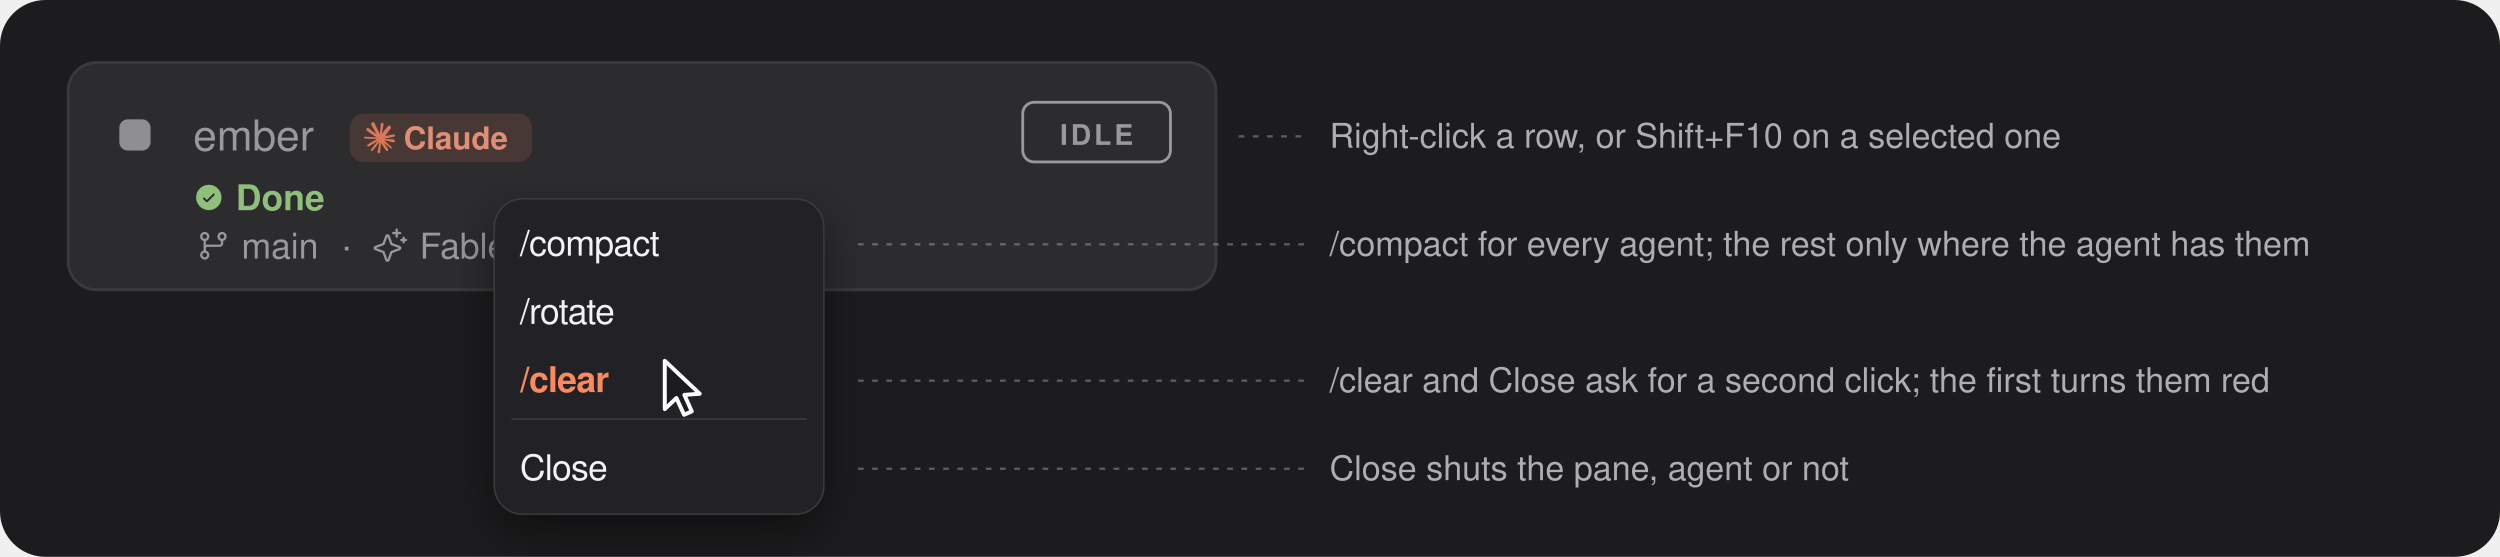
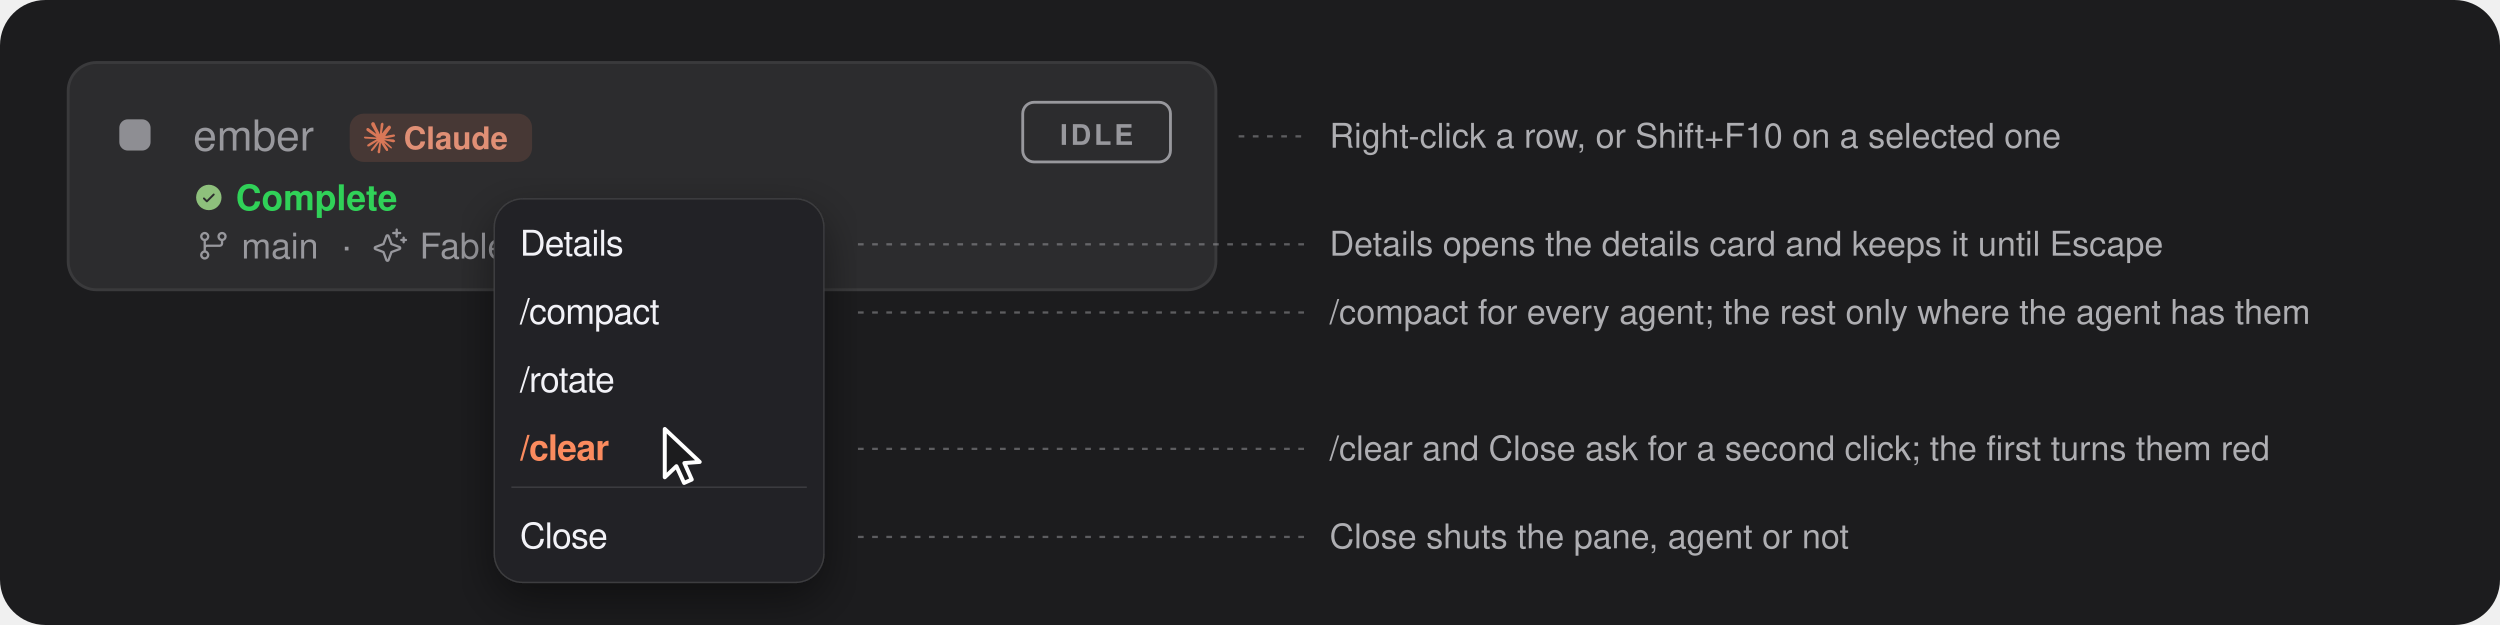
- <svg xmlns="http://www.w3.org/2000/svg" viewBox="0 0 880 196" width="880" role="img" aria-label="An idle card with its right-click menu open: /compact, /rotate, /clear, then Close">
+ <svg xmlns="http://www.w3.org/2000/svg" viewBox="0 0 880 220" width="880" role="img" aria-label="An idle card with its right-click menu open: Details, /compact, /rotate, /clear, then Close">
  <defs>
    <filter id="drop" x="-10%" y="-10%" width="120%" height="130%">
      <feDropShadow dx="0" dy="6" stdDeviation="8" flood-color="#000000" flood-opacity="0.45" />
    </filter>
  </defs>
-   <rect width="880" height="196" rx="16" fill="#1c1c1e" />
+   <rect width="880" height="220" rx="16" fill="#1c1c1e" />
  <rect x="24" y="22" width="404" height="80" rx="10" fill="#2c2c2e" stroke="#3a3a3c" />
  <rect x="42" y="42" width="11" height="11" rx="3" fill="#8e8e93" />
  <text x="68" y="53" fill="#98989d" font-size="15" font-weight="500" font-family="-apple-system, BlinkMacSystemFont, 'Segoe UI', Helvetica, Arial, sans-serif">ember</text>
  <rect x="123.1" y="40" width="64.2" height="17" rx="5" fill="#d97757" opacity="0.16" />
  <g transform="translate(128.1,43) scale(0.4583)" fill="#d97757">
    <path d="m4.714 15.956 4.717-2.647.079-.231-.079-.128h-.231l-.789-.049-2.696-.073-2.337-.097-2.265-.121-.571-.121-.534-.704.055-.352.48-.322.686.061 1.518.103 2.277.158 1.651.097 2.447.255h.389l.055-.158-.134-.097-.103-.097L6.973 9.836l-2.55-1.688-1.336-.971-.723-.492-.364-.461-.158-1.008.656-.723.88.061.225.061.892.686 1.906 1.475 2.489 1.834.364.303.146-.103.018-.073-.164-.273-1.354-2.447-1.445-2.489-.643-1.032-.17-.619c-.061-.255-.103-.467-.103-.729L6.287.134 6.7 0l.996.134.419.364.619 1.415 1.002 2.228 1.554 3.03.455.898.243.832.091.255h.158v-.146l.128-1.706.237-2.095.231-2.696.079-.759.376-.911.747-.492.583.279.48.686-.067.443-.285 1.852-.559 2.902-.364 1.943h.212l.243-.243.984-1.305 1.651-2.064.729-.82.85-.905.546-.431h1.032l.759 1.129-.34 1.166-1.062 1.348-.88 1.141-1.263 1.7-.789 1.36.073.109.188-.018 2.853-.607 1.542-.279 1.84-.316.832.389.091.395-.328.807-1.967.486-2.307.461-3.436.814-.043.03.049.061 1.548.146.662.036h1.621l3.018.225.789.522.474.638-.079.486-1.214.619-1.639-.389-3.825-.911-1.311-.328h-.182v.109l1.093 1.069 2.003 1.809 2.507 2.331.128.577-.322.455-.34-.049-2.204-1.657-.85-.747-1.925-1.621h-.128v.17l.443.65 2.344 3.521.121 1.081-.17.352-.607.212-.668-.121-1.372-1.925L14.38 17.959l-1.141-1.943-.14.079-.674 7.255-.316.37-.729.279-.607-.461-.322-.747.322-1.475.389-1.925.316-1.53.285-1.9.17-.631-.012-.043-.14.018-1.433 1.967-2.18 2.945-1.724 1.846-.413.164-.716-.37.067-.662.401-.589 2.386-3.036 1.439-1.882.929-1.087-.006-.158h-.055l-6.338 4.116-1.129.146-.486-.455.061-.747.231-.243 1.906-1.311Z" />
  </g>
  <text x="142.1" y="52.5" fill="#e08f75" font-size="11" font-weight="600" font-family="-apple-system, BlinkMacSystemFont, 'Segoe UI', Helvetica, Arial, sans-serif">Claude</text>
  <g transform="translate(68,64) scale(0.043)" fill="#8ec07c">
    <path d="M128,24A104,104,0,1,0,232,128,104.11,104.11,0,0,0,128,24Zm45.66,85.66-56,56a8,8,0,0,1-11.32,0l-24-24a8,8,0,0,1,11.32-11.32L112,148.69l50.34-50.35a8,8,0,0,1,11.32,11.32Z" />
  </g>
-   <text x="83" y="74" fill="#8ec07c" font-size="12.5" font-weight="600" font-family="-apple-system, BlinkMacSystemFont, 'Segoe UI', Helvetica, Arial, sans-serif">Done</text>
+   <text x="83" y="74" fill="#30d158" font-size="12.5" font-weight="600" font-family="-apple-system, BlinkMacSystemFont, 'Segoe UI', Helvetica, Arial, sans-serif">Complete</text>
  <g transform="translate(68,80) scale(0.0508)" fill="#98989d">
    <path d="M232,64a32,32,0,1,0-40,31v17a8,8,0,0,1-8,8H96a23.84,23.84,0,0,0-8,1.38V95a32,32,0,1,0-16,0v66a32,32,0,1,0,16,0V144a8,8,0,0,1,8-8h88a24,24,0,0,0,24-24V95A32.06,32.06,0,0,0,232,64ZM64,64A16,16,0,1,1,80,80,16,16,0,0,1,64,64ZM96,192a16,16,0,1,1-16-16A16,16,0,0,1,96,192ZM200,80a16,16,0,1,1,16-16A16,16,0,0,1,200,80Z" />
  </g>
  <text x="85" y="91" fill="#98989d" font-size="12.5" font-weight="400" font-family="-apple-system, BlinkMacSystemFont, 'Segoe UI', Helvetica, Arial, sans-serif">main</text>
  <text x="120.0" y="91" fill="#98989d" font-size="12.5" font-weight="400" font-family="-apple-system, BlinkMacSystemFont, 'Segoe UI', Helvetica, Arial, sans-serif">·</text>
  <g transform="translate(130.7,80) scale(0.0508)" fill="#98989d">
    <path d="M197.58,129.06,146,110l-19-51.62a15.92,15.92,0,0,0-29.88,0L78,110l-51.62,19a15.92,15.92,0,0,0,0,29.88L78,178l19,51.62a15.92,15.92,0,0,0,29.88,0L146,178l51.62-19a15.92,15.92,0,0,0,0-29.88ZM137,164.22a8,8,0,0,0-4.74,4.74L112,223.85,91.78,169A8,8,0,0,0,87,164.22L32.15,144,87,123.78A8,8,0,0,0,91.78,119L112,64.15,132.22,119a8,8,0,0,0,4.74,4.74L191.85,144ZM144,40a8,8,0,0,1,8-8h16V16a8,8,0,0,1,16,0V32h16a8,8,0,0,1,0,16H184V64a8,8,0,0,1-16,0V48H152A8,8,0,0,1,144,40ZM248,88a8,8,0,0,1-8,8h-8v8a8,8,0,0,1-16,0V96h-8a8,8,0,0,1,0-16h8V72a8,8,0,0,1,16,0v8h8A8,8,0,0,1,248,88Z" />
  </g>
  <text x="147.7" y="91" fill="#98989d" font-size="12.5" font-weight="400" font-family="-apple-system, BlinkMacSystemFont, 'Segoe UI', Helvetica, Arial, sans-serif">Fable 5.1</text>
  <text x="205.9" y="91" fill="#98989d" font-size="12.5" font-weight="400" font-family="-apple-system, BlinkMacSystemFont, 'Segoe UI', Helvetica, Arial, sans-serif">·</text>
  <g transform="translate(216.6,80) scale(0.0508)" fill="#fb8b5e">
    <path d="M207.06,72.67A111.24,111.24,0,0,0,128,40h-.4C66.07,40.21,16,90.6,16,152v40a16,16,0,0,0,16,16H224a16,16,0,0,0,16-16V152A111.25,111.25,0,0,0,207.06,72.67ZM224,192H32V152a95.35,95.35,0,0,1,88-95.71V80a8,8,0,0,0,16,0V56.29A95.36,95.36,0,0,1,224,152Zm-90.34-88.34a8,8,0,0,0-11.32,0l-32,32a8,8,0,0,0,11.32,11.32l32-32A8,8,0,0,0,133.66,103.66Z" />
  </g>
  <text x="233.6" y="91" fill="#fb8b5e" font-size="12.5" font-weight="400" font-family="-apple-system, BlinkMacSystemFont, 'Segoe UI', Helvetica, Arial, sans-serif">82%</text>
  <g>
    <rect x="360" y="36" width="52" height="21" rx="4" fill="none" stroke="#98989d" />
    <text x="386.0" y="51" fill="#98989d" font-size="10" font-weight="700" letter-spacing="1" text-anchor="middle" font-family="-apple-system, BlinkMacSystemFont, 'Segoe UI', Helvetica, Arial, sans-serif">IDLE</text>
  </g>
  <g filter="url(#drop)">
-     <rect x="174" y="70" width="116" height="111" rx="10" fill="#232325" stroke="#3c3c3f" stroke-width="0.5" />
+     <rect x="174" y="70" width="116" height="135" rx="10" fill="#232325" stroke="#3c3c3f" stroke-width="0.5" />
  </g>
-   <text x="183" y="90" fill="#f2f2f7" font-size="12.5" font-weight="500" font-family="-apple-system, BlinkMacSystemFont, 'Segoe UI', Helvetica, Arial, sans-serif" letter-spacing="-0.25">/compact</text>
-   <text x="183" y="114" fill="#f2f2f7" font-size="12.5" font-weight="500" font-family="-apple-system, BlinkMacSystemFont, 'Segoe UI', Helvetica, Arial, sans-serif" letter-spacing="-0.25">/rotate</text>
-   <text x="183" y="138" fill="#fb8b5e" font-size="12.5" font-weight="700" font-family="-apple-system, BlinkMacSystemFont, 'Segoe UI', Helvetica, Arial, sans-serif" letter-spacing="-0.25">/clear</text>
-   <line x1="180" y1="147.5" x2="284" y2="147.5" stroke="#f2f2f7" opacity="0.13" stroke-width="0.5" />
-   <text x="183" y="169" fill="#f2f2f7" font-size="12.5" font-weight="500" font-family="-apple-system, BlinkMacSystemFont, 'Segoe UI', Helvetica, Arial, sans-serif" letter-spacing="-0.25">Close</text>
-   <path d="M0,0 L0,17 L4.1,13.1 L6.8,19 L9.5,17.8 L6.9,12 L12.3,11.6Z" transform="translate(234,127)" fill="#1c1c1e" stroke="#ffffff" stroke-width="1.4" stroke-linejoin="round" />
+   <text x="183" y="90" fill="#f2f2f7" font-size="12.5" font-weight="500" font-family="-apple-system, BlinkMacSystemFont, 'Segoe UI', Helvetica, Arial, sans-serif" letter-spacing="-0.25">Details</text>
+   <text x="183" y="114" fill="#f2f2f7" font-size="12.5" font-weight="500" font-family="-apple-system, BlinkMacSystemFont, 'Segoe UI', Helvetica, Arial, sans-serif" letter-spacing="-0.25">/compact</text>
+   <text x="183" y="138" fill="#f2f2f7" font-size="12.5" font-weight="500" font-family="-apple-system, BlinkMacSystemFont, 'Segoe UI', Helvetica, Arial, sans-serif" letter-spacing="-0.25">/rotate</text>
+   <text x="183" y="162" fill="#fb8b5e" font-size="12.5" font-weight="700" font-family="-apple-system, BlinkMacSystemFont, 'Segoe UI', Helvetica, Arial, sans-serif" letter-spacing="-0.25">/clear</text>
+   <line x1="180" y1="171.5" x2="284" y2="171.5" stroke="#f2f2f7" opacity="0.13" stroke-width="0.5" />
+   <text x="183" y="193" fill="#f2f2f7" font-size="12.5" font-weight="500" font-family="-apple-system, BlinkMacSystemFont, 'Segoe UI', Helvetica, Arial, sans-serif" letter-spacing="-0.25">Close</text>
+   <path d="M0,0 L0,17 L4.1,13.1 L6.8,19 L9.5,17.8 L6.9,12 L12.3,11.6Z" transform="translate(234,151)" fill="#1c1c1e" stroke="#ffffff" stroke-width="1.4" stroke-linejoin="round" />
  <line x1="436" y1="48" x2="460" y2="48" stroke="#aeaeb2" stroke-width="0.8" opacity="0.45" stroke-dasharray="2 3" />
  <text x="468" y="52" fill="#aeaeb2" font-size="12" font-weight="400" font-family="-apple-system, BlinkMacSystemFont, 'Segoe UI', Helvetica, Arial, sans-serif">Right-click a row, or Shift+F10 on a selected one</text>
  <line x1="302" y1="86" x2="460" y2="86" stroke="#aeaeb2" stroke-width="0.8" opacity="0.45" stroke-dasharray="2 3" />
-   <text x="468" y="90" fill="#aeaeb2" font-size="12" font-weight="400" font-family="-apple-system, BlinkMacSystemFont, 'Segoe UI', Helvetica, Arial, sans-serif">/compact for every agent; the rest only where the agent has them</text>
-   <line x1="302" y1="134" x2="460" y2="134" stroke="#aeaeb2" stroke-width="0.8" opacity="0.45" stroke-dasharray="2 3" />
-   <text x="468" y="138" fill="#aeaeb2" font-size="12" font-weight="400" font-family="-apple-system, BlinkMacSystemFont, 'Segoe UI', Helvetica, Arial, sans-serif">/clear and Close ask for a second click; the first turns them red</text>
-   <line x1="302" y1="165" x2="460" y2="165" stroke="#aeaeb2" stroke-width="0.8" opacity="0.45" stroke-dasharray="2 3" />
-   <text x="468" y="169" fill="#aeaeb2" font-size="12" font-weight="400" font-family="-apple-system, BlinkMacSystemFont, 'Segoe UI', Helvetica, Arial, sans-serif">Close shuts the pane, agent or not</text>
+   <text x="468" y="90" fill="#aeaeb2" font-size="12" font-weight="400" font-family="-apple-system, BlinkMacSystemFont, 'Segoe UI', Helvetica, Arial, sans-serif">Details opens the details card and keeps it until Escape</text>
+   <line x1="302" y1="110" x2="460" y2="110" stroke="#aeaeb2" stroke-width="0.8" opacity="0.45" stroke-dasharray="2 3" />
+   <text x="468" y="114" fill="#aeaeb2" font-size="12" font-weight="400" font-family="-apple-system, BlinkMacSystemFont, 'Segoe UI', Helvetica, Arial, sans-serif">/compact for every agent; the rest only where the agent has them</text>
+   <line x1="302" y1="158" x2="460" y2="158" stroke="#aeaeb2" stroke-width="0.8" opacity="0.45" stroke-dasharray="2 3" />
+   <text x="468" y="162" fill="#aeaeb2" font-size="12" font-weight="400" font-family="-apple-system, BlinkMacSystemFont, 'Segoe UI', Helvetica, Arial, sans-serif">/clear and Close ask for a second click; the first turns them red</text>
+   <line x1="302" y1="189" x2="460" y2="189" stroke="#aeaeb2" stroke-width="0.8" opacity="0.45" stroke-dasharray="2 3" />
+   <text x="468" y="193" fill="#aeaeb2" font-size="12" font-weight="400" font-family="-apple-system, BlinkMacSystemFont, 'Segoe UI', Helvetica, Arial, sans-serif">Close shuts the pane, agent or not</text>
</svg>
